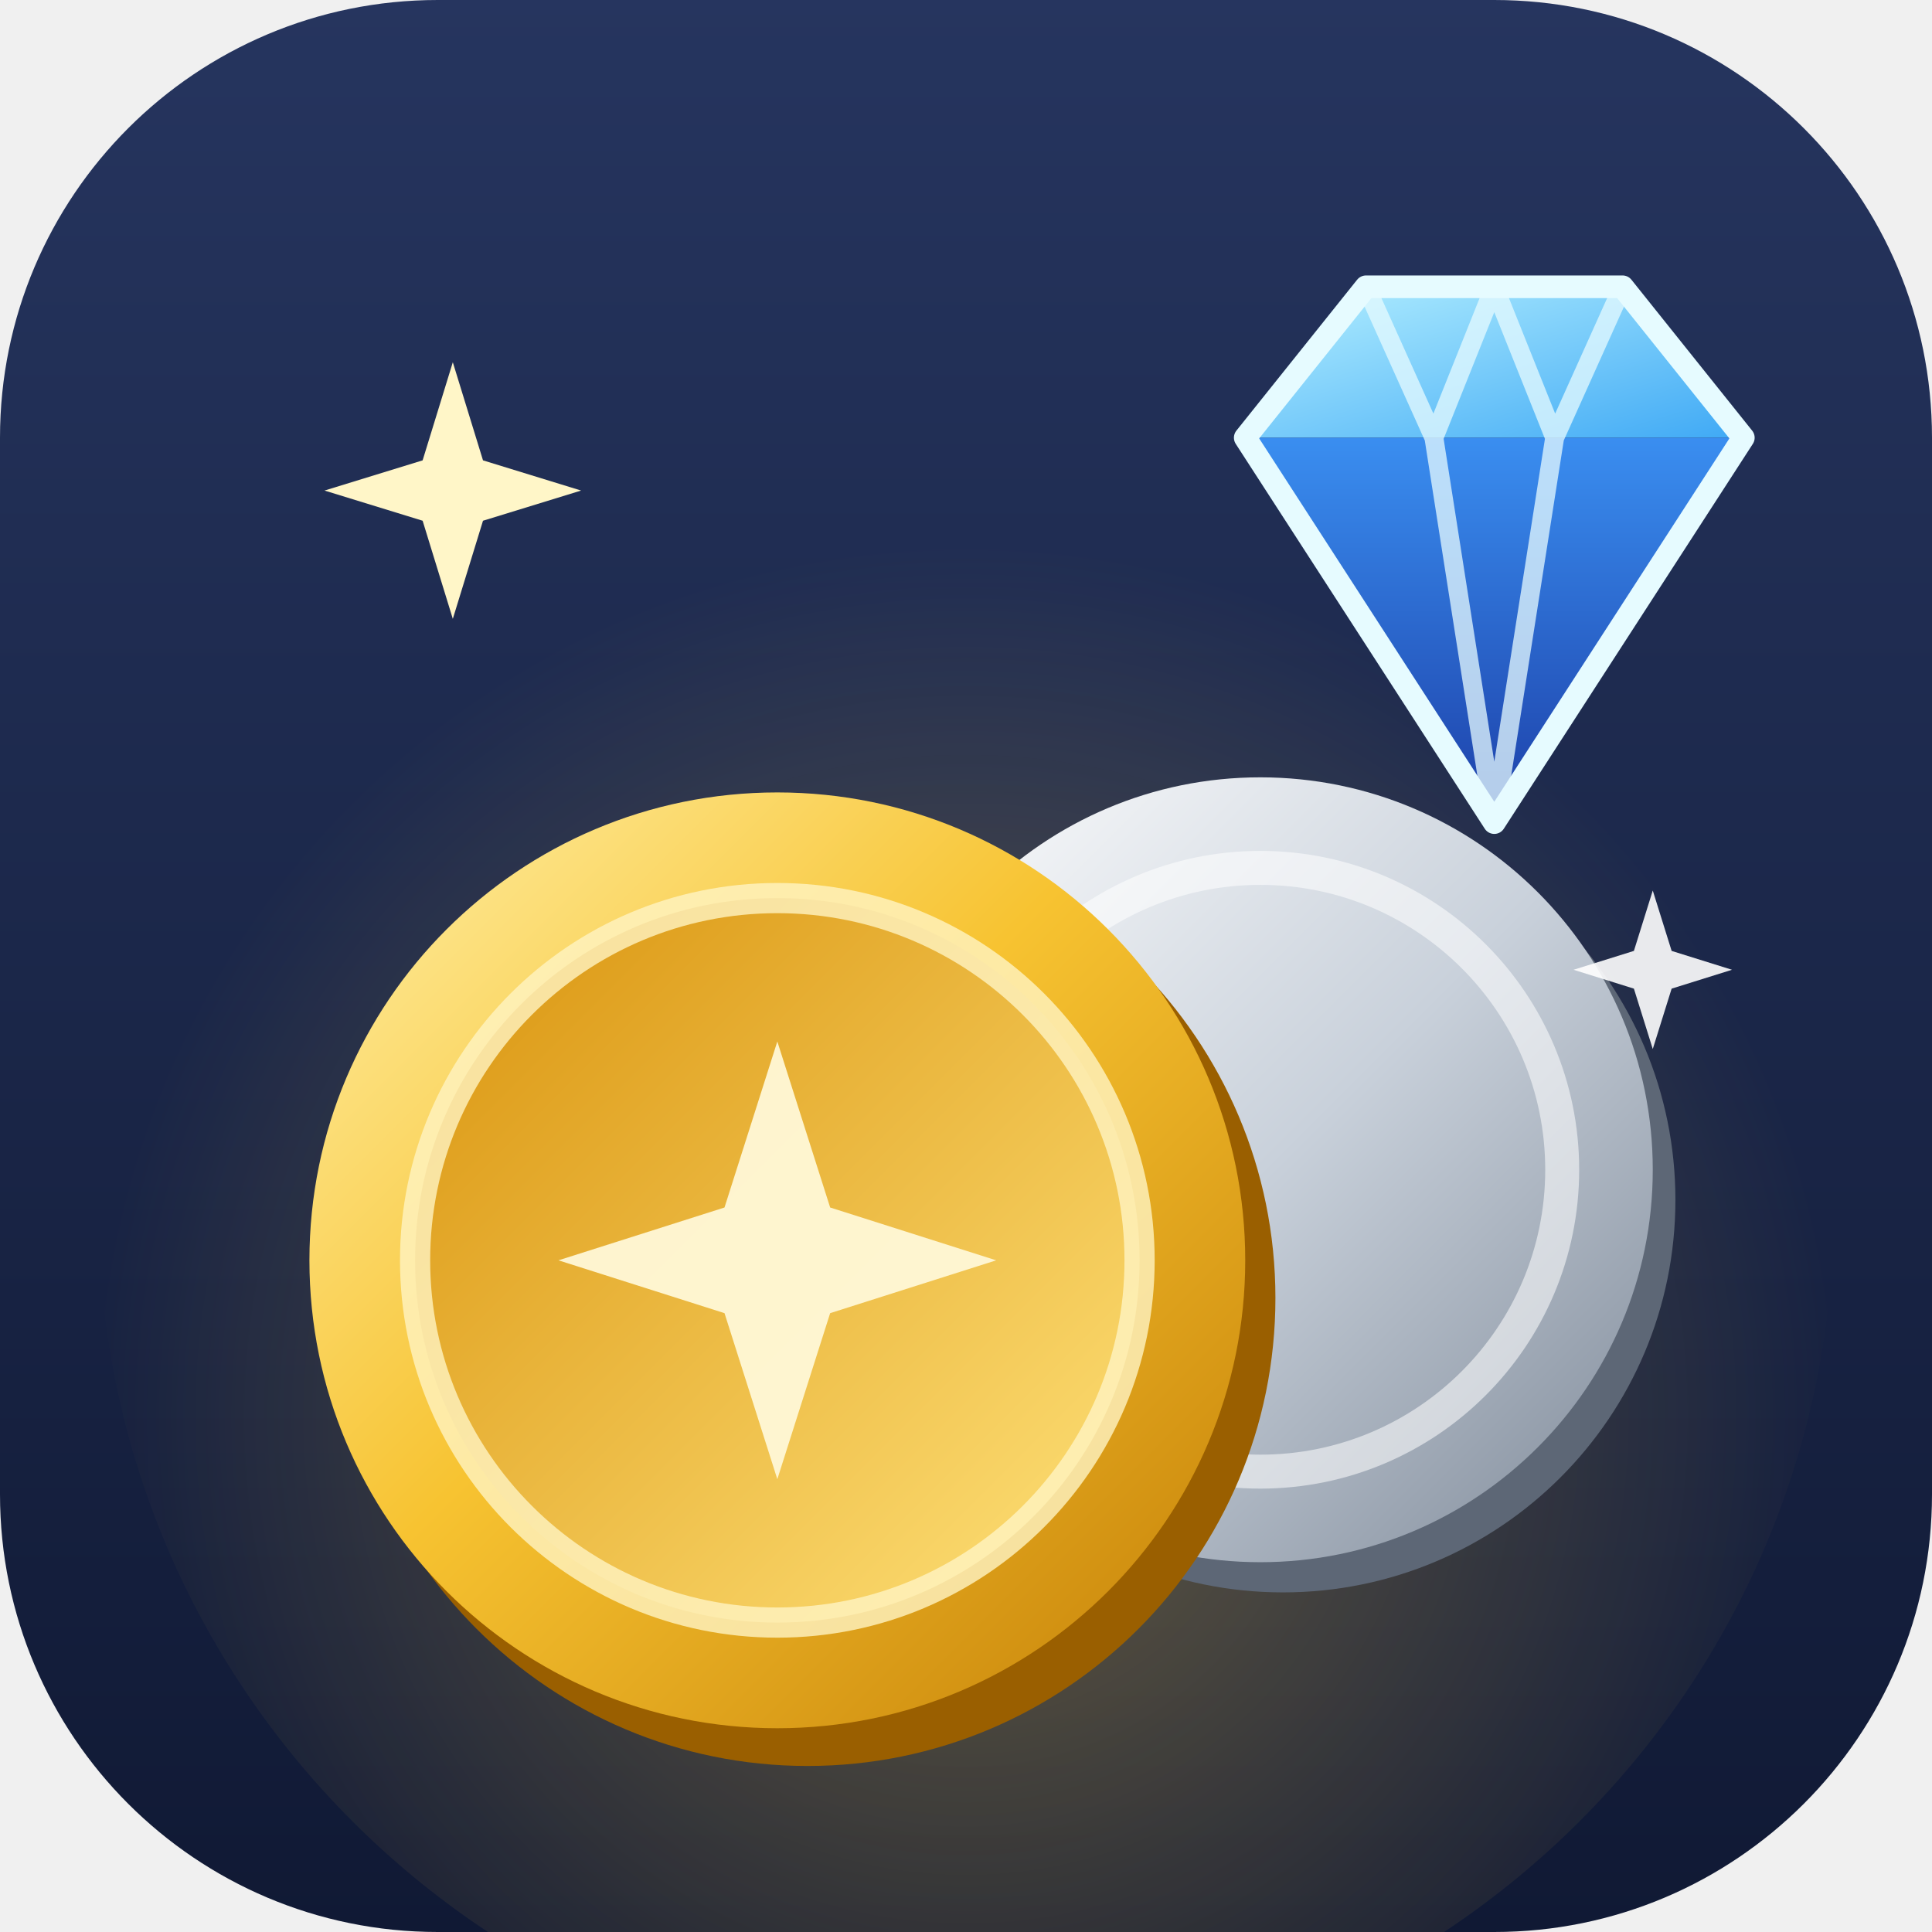
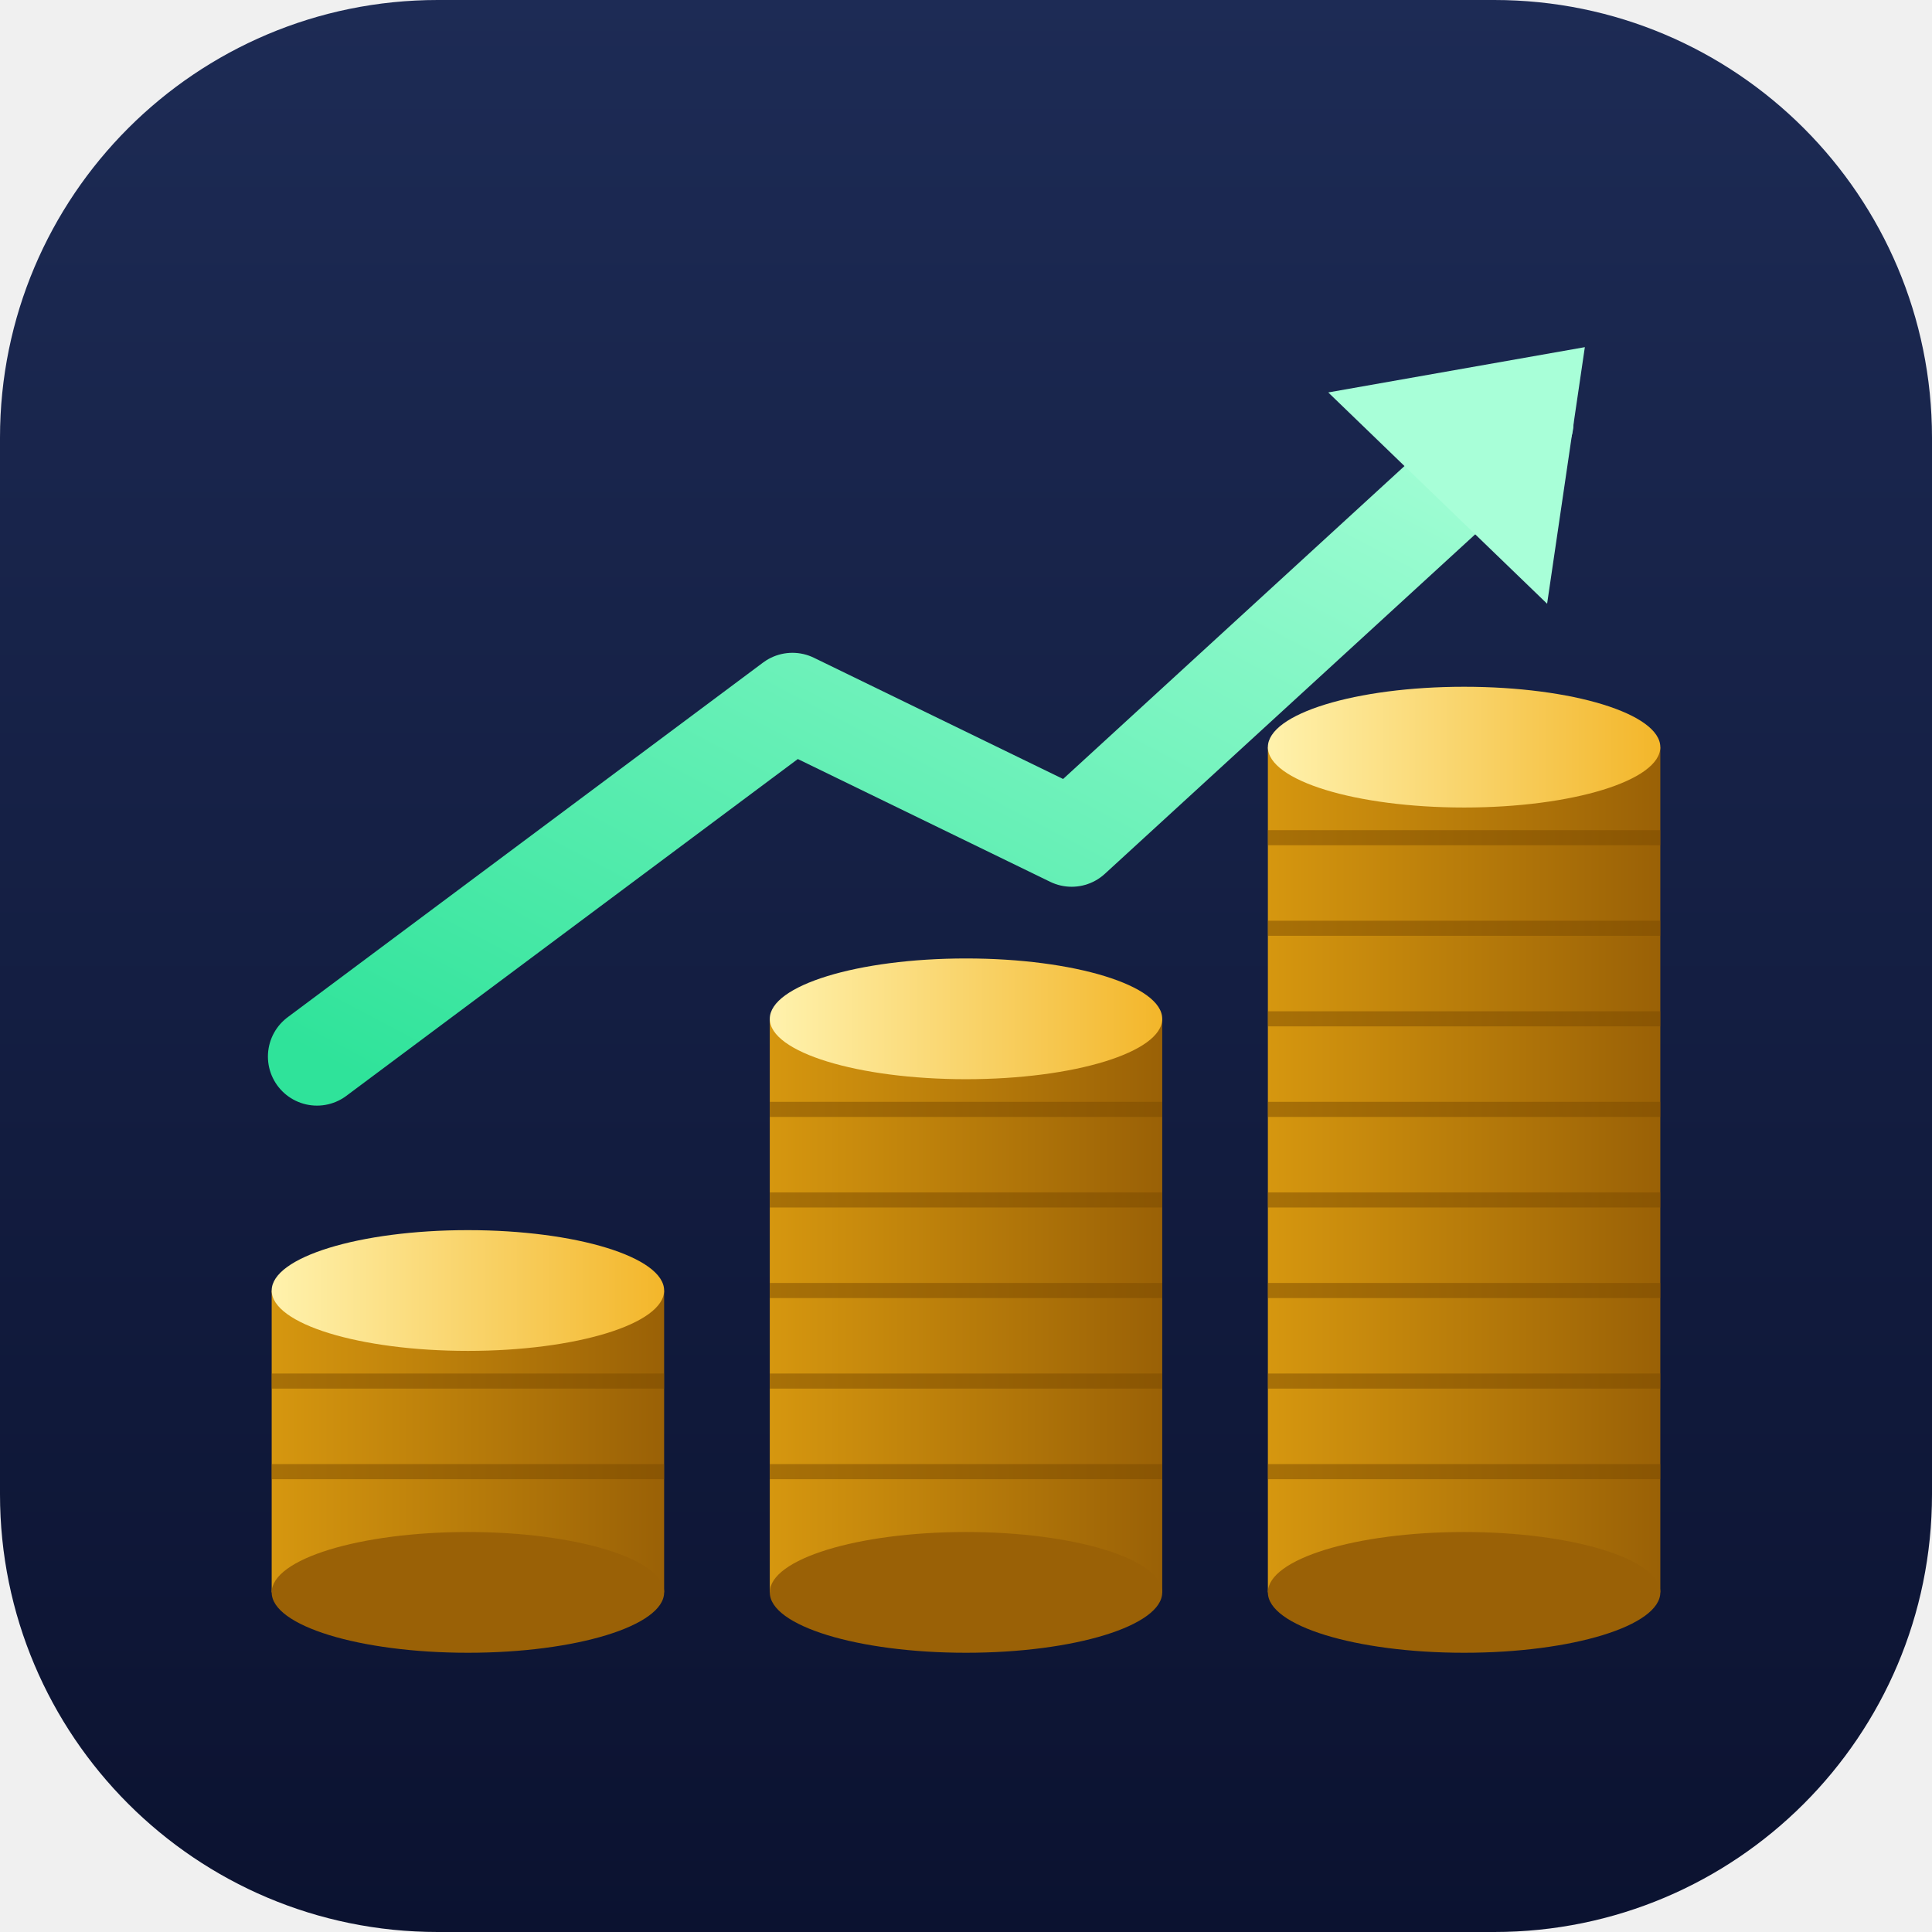
<svg xmlns="http://www.w3.org/2000/svg" viewBox="0 0 512 512">
  <defs>
    <linearGradient id="bg" x1="0" y1="0" x2="0" y2="1">
-       <stop offset="0" stop-color="#26355f" />
-       <stop offset="1" stop-color="#101934" />
+       <stop offset="0" stop-color="#1d2b55" />
+       <stop offset="1" stop-color="#0b1230" />
    </linearGradient>
-     <radialGradient id="glow" cx="0.5" cy="0.62" r="0.5">
-       <stop offset="0" stop-color="#ffcf4a" stop-opacity="0.35" />
-       <stop offset="1" stop-color="#ffcf4a" stop-opacity="0" />
-     </radialGradient>
-     <linearGradient id="gold" x1="0" y1="0" x2="1" y2="1">
-       <stop offset="0" stop-color="#fff0a8" />
-       <stop offset="0.45" stop-color="#f7c331" />
-       <stop offset="1" stop-color="#c47f06" />
+     <linearGradient id="face" x1="0" y1="0" x2="1" y2="0">
+       <stop offset="0" stop-color="#fff2ad" />
+       <stop offset="1" stop-color="#f3b62a" />
    </linearGradient>
-     <linearGradient id="goldIn" x1="1" y1="1" x2="0" y2="0">
-       <stop offset="0" stop-color="#ffe27a" />
-       <stop offset="1" stop-color="#d9930d" />
+     <linearGradient id="edge" x1="0" y1="0" x2="1" y2="0">
+       <stop offset="0" stop-color="#d6970f" />
+       <stop offset="1" stop-color="#9a6106" />
    </linearGradient>
-     <linearGradient id="silver" x1="0" y1="0" x2="1" y2="1">
-       <stop offset="0" stop-color="#ffffff" />
-       <stop offset="0.5" stop-color="#c9d1db" />
-       <stop offset="1" stop-color="#7f8a99" />
-     </linearGradient>
-     <linearGradient id="gemTop" x1="0" y1="0" x2="1" y2="1">
-       <stop offset="0" stop-color="#b5f0ff" />
-       <stop offset="1" stop-color="#3fa9f5" />
-     </linearGradient>
-     <linearGradient id="gemBot" x1="0" y1="0" x2="0" y2="1">
-       <stop offset="0" stop-color="#3a8ef0" />
-       <stop offset="1" stop-color="#1c3fa8" />
+     <linearGradient id="arrow" x1="0" y1="1" x2="1" y2="0">
+       <stop offset="0" stop-color="#2fe39a" />
+       <stop offset="1" stop-color="#a8ffd8" />
    </linearGradient>
  </defs>
  <rect id="plate" width="512" height="512" rx="116" fill="url(#bg)" />
-   <circle cx="256" cy="320" r="230" fill="url(#glow)" />
  <g>
-     <circle cx="340" cy="318" r="104" fill="#5d6776" />
-     <circle cx="334" cy="310" r="104" fill="url(#silver)" />
-     <circle cx="334" cy="310" r="80" fill="none" stroke="#ffffff" stroke-opacity="0.55" stroke-width="9" />
+     <rect x="72" y="342" width="104" height="80" fill="url(#edge)" />
+     <ellipse cx="124" cy="422" rx="52" ry="16" fill="#9a6106" />
+     <path d="M72 366 H176 M72 390 H176" stroke="#7a4a00" stroke-opacity="0.5" stroke-width="4" />
+     <ellipse cx="124" cy="342" rx="52" ry="16" fill="url(#face)" />
  </g>
  <g>
-     <circle cx="214" cy="344" r="124" fill="#9a5f00" />
-     <circle cx="206" cy="334" r="124" fill="url(#gold)" />
-     <circle cx="206" cy="334" r="96" fill="url(#goldIn)" />
-     <circle cx="206" cy="334" r="96" fill="none" stroke="#fff4c2" stroke-opacity="0.8" stroke-width="8" />
-     <path d="M206 276 L220 320 L264 334 L220 348 L206 392 L192 348 L148 334 L192 320 Z" fill="#fff8d6" fill-opacity="0.95" />
+     <rect x="204" y="270" width="104" height="152" fill="url(#edge)" />
+     <ellipse cx="256" cy="422" rx="52" ry="16" fill="#9a6106" />
+     <path d="M204 294 H308 M204 318 H308 M204 342 H308 M204 366 H308 M204 390 H308" stroke="#7a4a00" stroke-opacity="0.5" stroke-width="4" />
+     <ellipse cx="256" cy="270" rx="52" ry="16" fill="url(#face)" />
  </g>
-   <g transform="translate(300 56)">
-     <path d="M30 60 L62 20 L130 20 L162 60 Z" fill="url(#gemTop)" />
-     <path d="M30 60 L162 60 L96 162 Z" fill="url(#gemBot)" />
-     <path d="M62 20 L80 60 L96 20 M130 20 L112 60 L96 20 M80 60 L96 162 L112 60" fill="none" stroke="#e6fbff" stroke-opacity="0.75" stroke-width="5" stroke-linejoin="round" />
-     <path d="M30 60 L62 20 L130 20 L162 60 L96 162 Z" fill="none" stroke="#e6fbff" stroke-width="6" stroke-linejoin="round" />
+   <g>
+     <rect x="336" y="198" width="104" height="224" fill="url(#edge)" />
+     <ellipse cx="388" cy="422" rx="52" ry="16" fill="#9a6106" />
+     <path d="M336 222 H440 M336 246 H440 M336 270 H440 M336 294 H440 M336 318 H440 M336 342 H440 M336 366 H440 M336 390 H440" stroke="#7a4a00" stroke-opacity="0.5" stroke-width="4" />
+     <ellipse cx="388" cy="198" rx="52" ry="16" fill="url(#face)" />
  </g>
-   <path d="M120 96 L128 122 L154 130 L128 138 L120 164 L112 138 L86 130 L112 122 Z" fill="#fff6c8" />
-   <path d="M438 236 L443 252 L459 257 L443 262 L438 278 L433 262 L417 257 L433 252 Z" fill="#ffffff" fill-opacity="0.9" />
+   <path d="M84 280 L210 186 L284 222 L404 112" stroke="url(#arrow)" stroke-width="26" stroke-linecap="round" stroke-linejoin="round" fill="none" />
+   <path d="M352 104 L420 92 L410 160 Z" fill="#a8ffd8" />
</svg>
